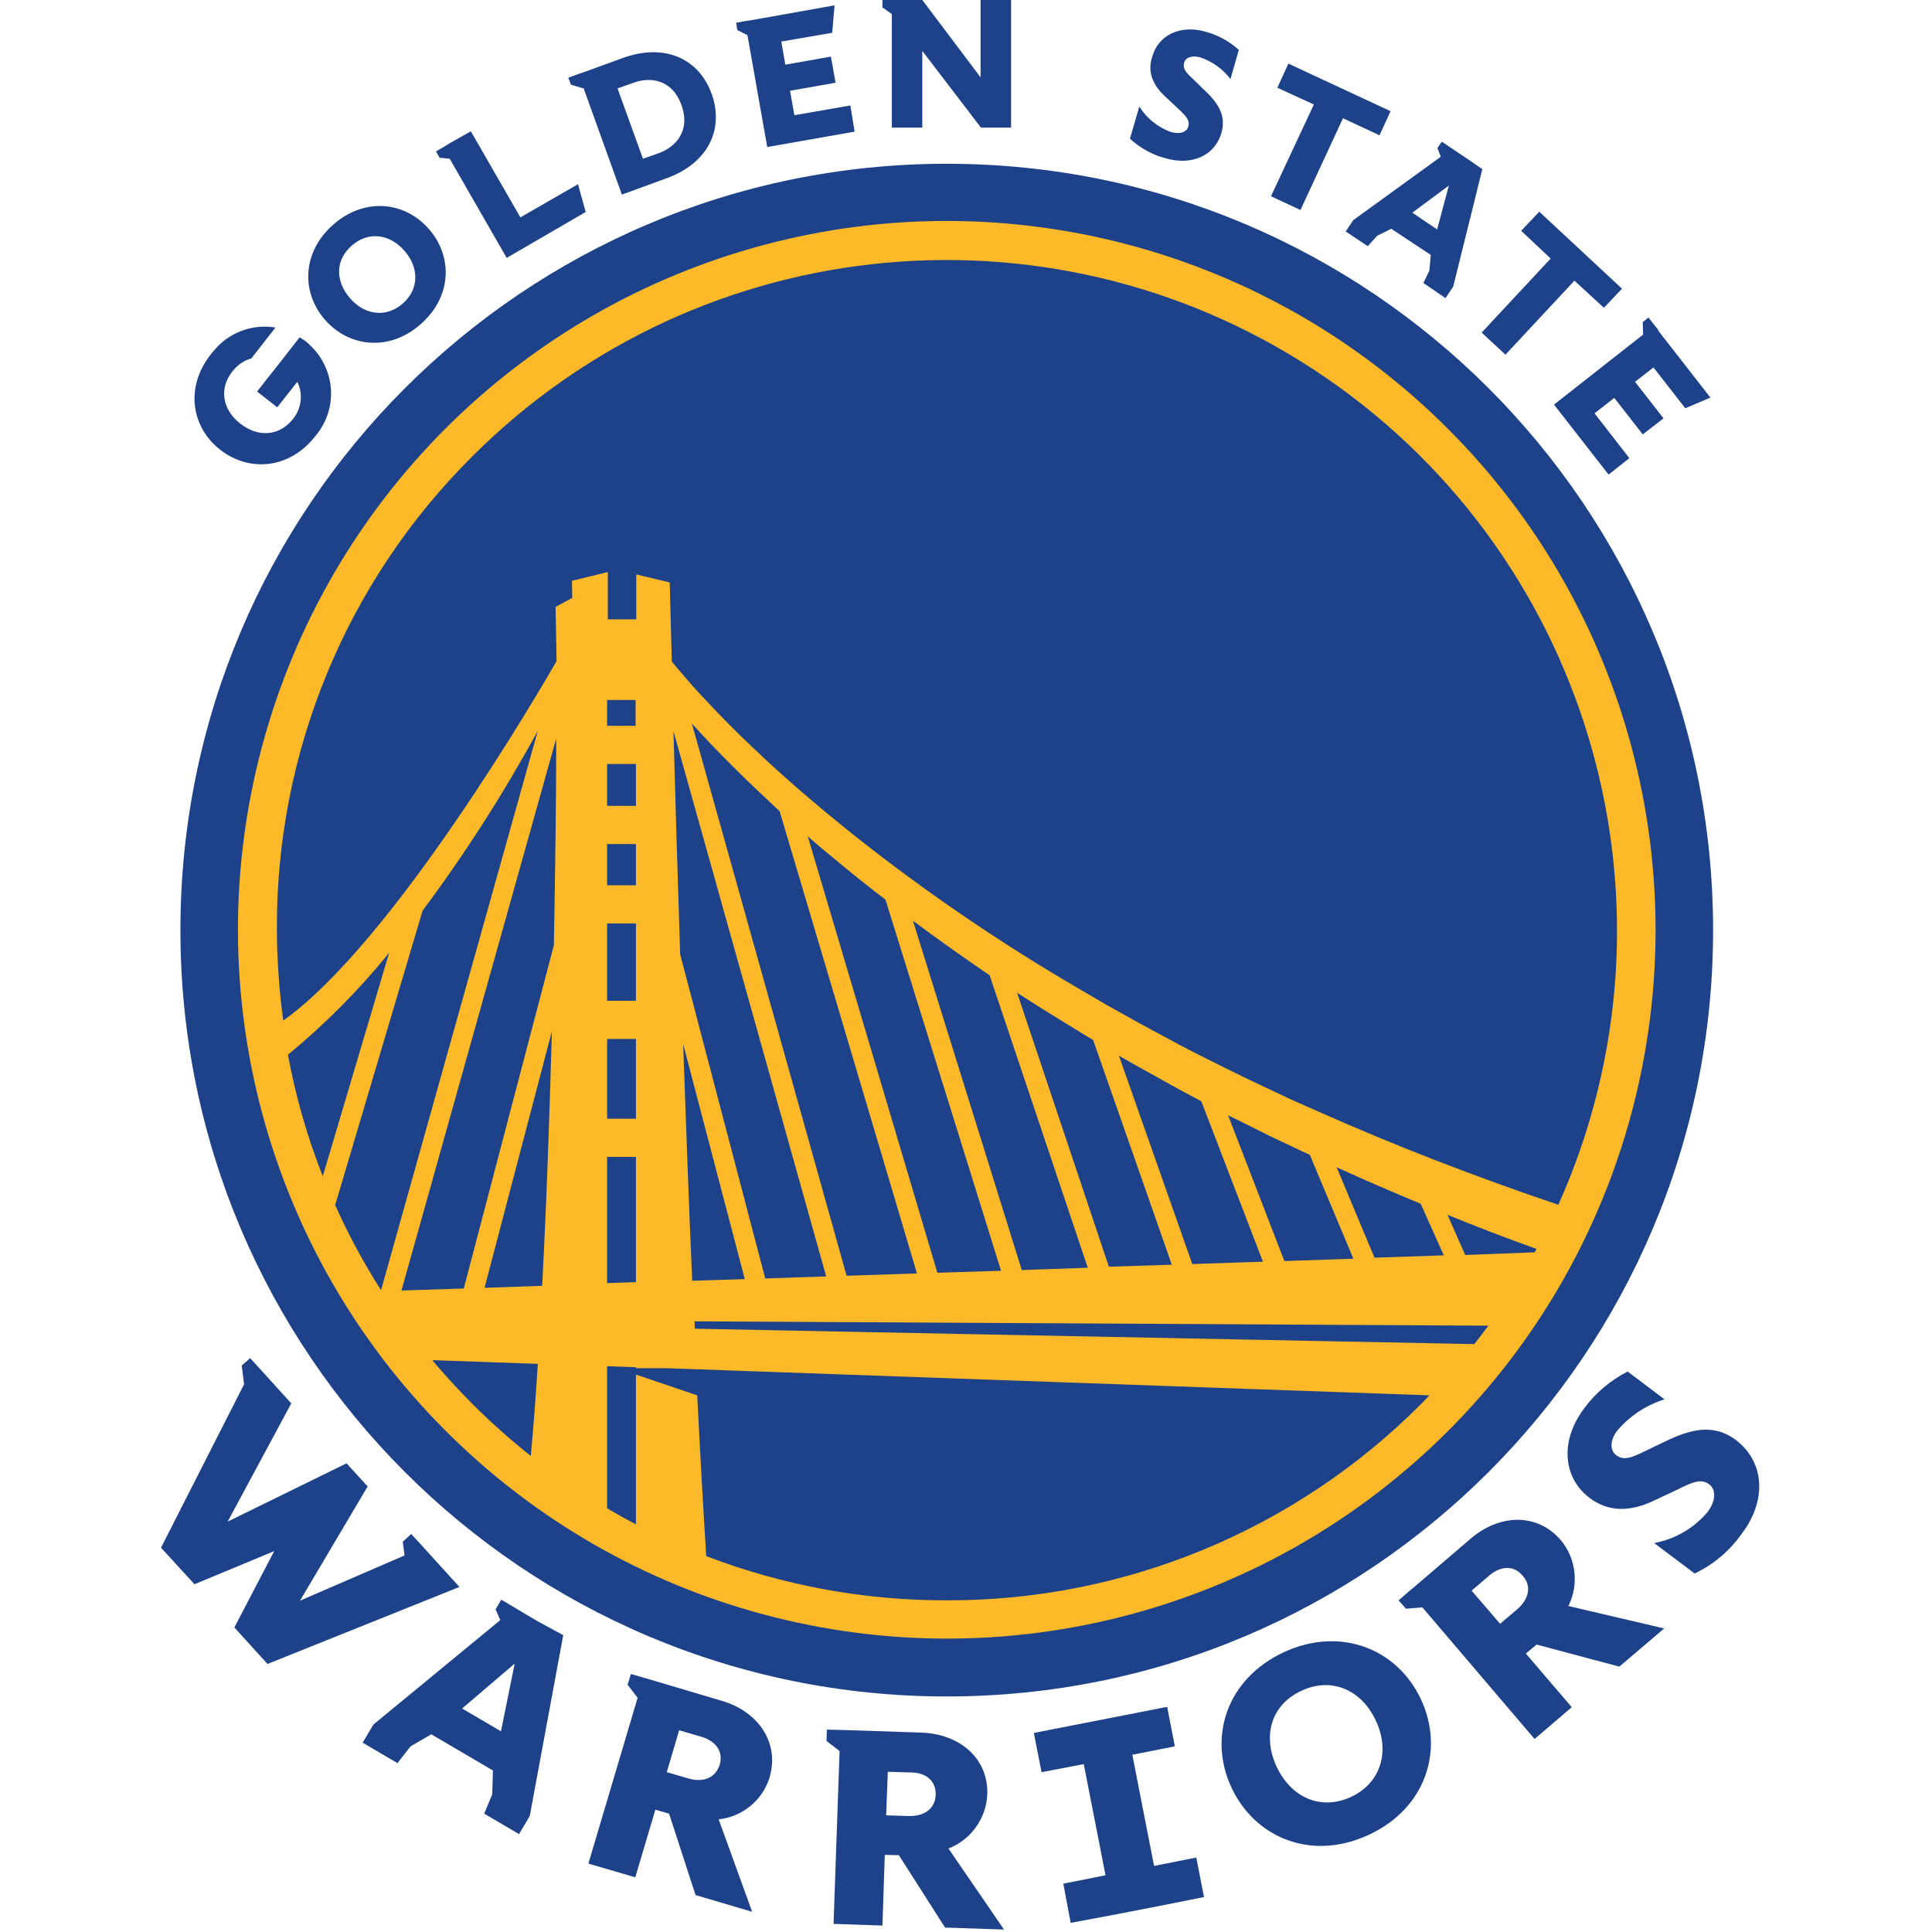
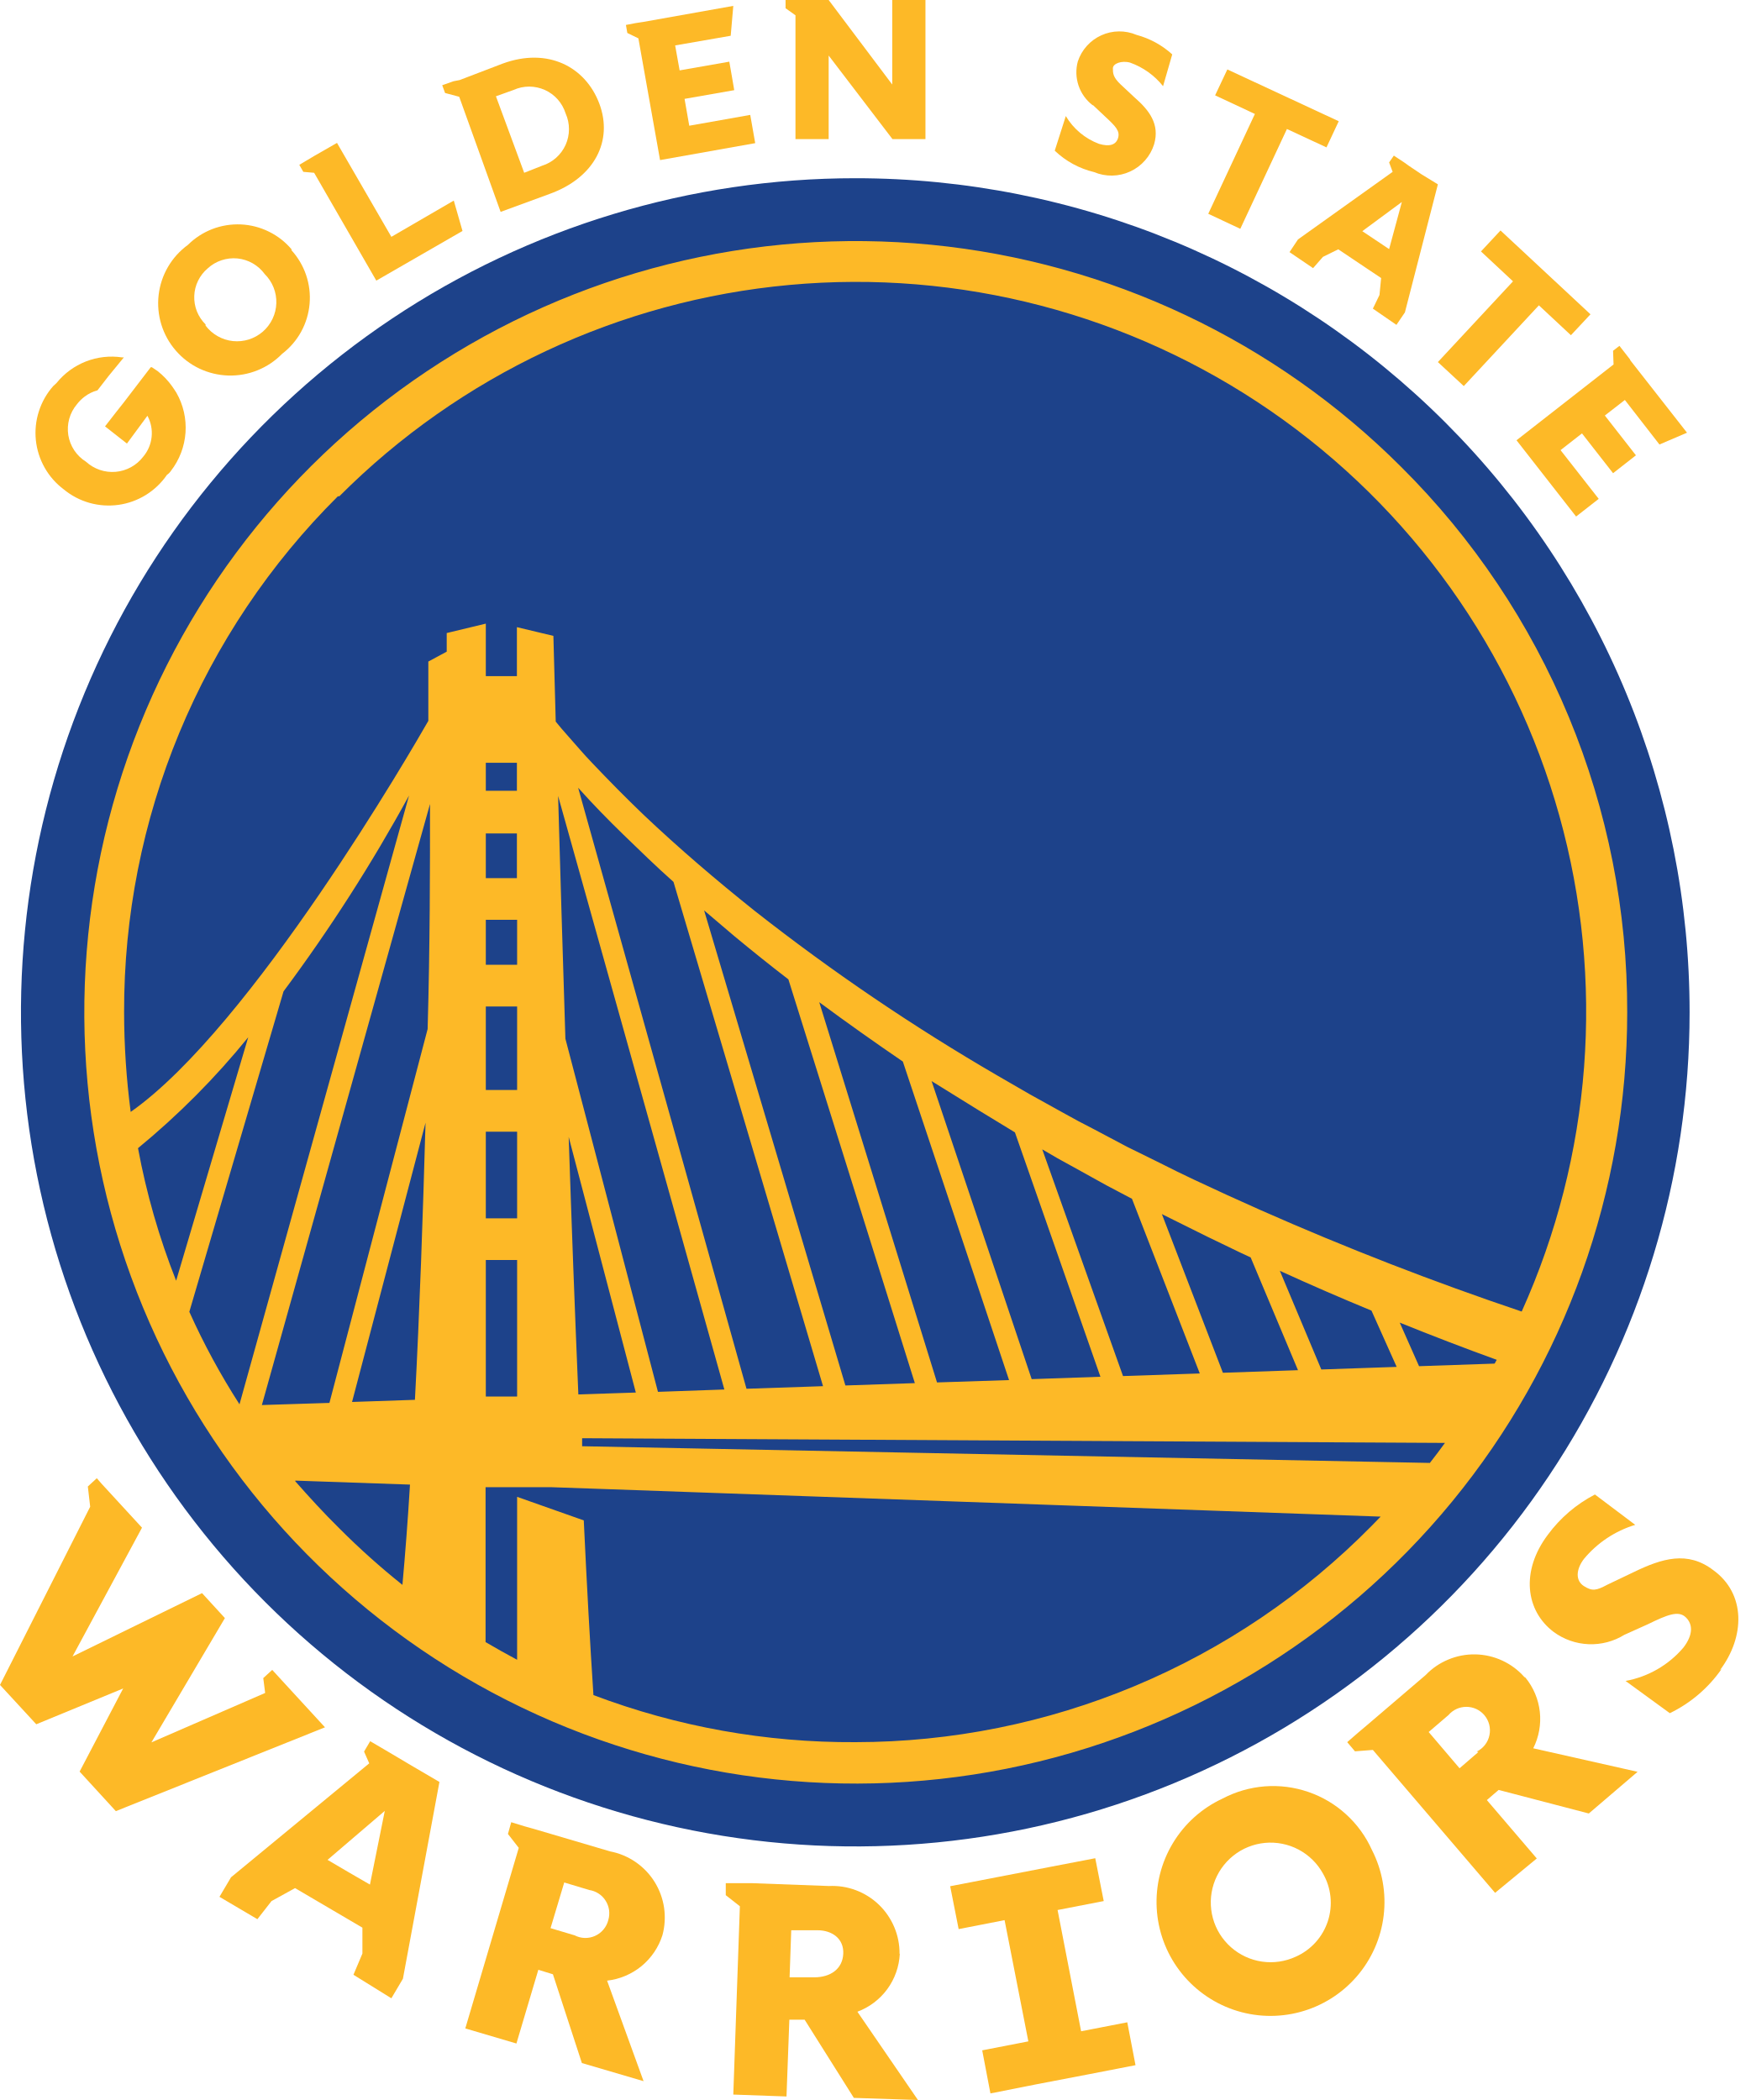
- <svg xmlns="http://www.w3.org/2000/svg" width="60px" height="60px" viewBox="0 0 60 60" version="1.1">
-   <g id="Page-1" stroke="none" stroke-width="1" fill="none" fill-rule="evenodd">
-     <g id="GSW" transform="translate(5, 0)" fill-rule="nonzero">
-       <polygon id="Shape" fill="#1D428A" points="25.453 2.403 23.643 0 22.915 0 22.697 0 22.405 0 22.405 0.229 22.697 0.437 22.697 3.963 23.643 3.963 23.643 1.581 25.464 3.963 26.4 3.963 26.4 0 25.453 0" />
-       <polygon id="Shape" fill="#1D428A" points="18.827 4.566 21.542 4.088 21.407 3.276 19.67 3.578 19.535 2.819 20.949 2.569 20.887 2.215 20.804 1.758 19.389 2.008 19.264 1.29 20.845 1.019 20.918 0.166 18.349 0.624 18.141 0.655 17.86 0.707 17.901 0.936 18.213 1.092" />
-       <path d="M14.313,6.043 L15.707,5.534 C16.996,5.066 17.496,4.005 17.1,2.912 C16.705,1.82 15.644,1.331 14.344,1.8 L13.117,2.247 L12.961,2.299 L12.649,2.413 L12.732,2.632 L13.127,2.746 L14.313,6.043 Z M14.178,2.746 L14.677,2.569 C15.187,2.382 15.873,2.455 16.164,3.266 C16.456,4.067 15.977,4.566 15.467,4.754 L14.968,4.93 L14.178,2.746 Z" id="Shape" fill="#1D428A" />
-       <polygon id="Shape" fill="#1D428A" points="10.735 8.009 13.189 6.584 12.95 5.721 11.161 6.751 9.622 4.077 8.977 4.442 8.758 4.577 8.54 4.702 8.654 4.899 8.966 4.93" />
-       <path d="M8.321,7.115 C7.583,6.262 6.335,6.116 5.357,6.969 C4.379,7.822 4.348,9.07 5.086,9.923 C5.825,10.776 7.073,10.932 8.051,10.079 C9.039,9.226 9.07,7.968 8.321,7.115 M5.867,9.258 C5.409,8.727 5.409,8.072 5.929,7.624 C6.439,7.177 7.104,7.26 7.562,7.791 C8.02,8.311 8.02,8.987 7.5,9.434 C6.98,9.882 6.314,9.778 5.867,9.258" id="Shape" fill="#1D428A" />
-       <path d="M4.306,10.475 L3.526,11.473 L3.318,11.733 L2.985,12.16 L3.609,12.649 L4.234,11.858 C4.418,12.236 4.365,12.687 4.098,13.013 L4.098,13.013 C3.672,13.553 3.006,13.585 2.465,13.158 C1.914,12.732 1.789,12.076 2.216,11.536 C2.28,11.455 2.354,11.382 2.434,11.317 C2.545,11.23 2.672,11.167 2.808,11.13 L3.131,10.714 L3.537,10.194 L3.557,10.173 C3.537,10.173 3.516,10.163 3.495,10.163 C2.788,10.067 2.082,10.347 1.633,10.901 C1.599,10.937 1.568,10.975 1.539,11.015 C0.739,12.035 0.947,13.273 1.841,13.97 C2.736,14.666 3.984,14.573 4.785,13.553 C4.816,13.522 4.837,13.481 4.868,13.449 C5.361,12.801 5.419,11.92 5.014,11.213 C4.979,11.148 4.941,11.086 4.899,11.026 C4.777,10.865 4.638,10.719 4.483,10.589 C4.41,10.547 4.358,10.506 4.306,10.475 L4.306,10.475" id="Shape" fill="#1D428A" />
-       <path d="M31.184,2.996 L31.528,3.318 C31.819,3.589 31.965,3.724 31.902,3.932 C31.861,4.098 31.653,4.181 31.361,4.098 C30.955,3.953 30.611,3.674 30.383,3.308 L30.092,4.306 C30.409,4.602 30.795,4.813 31.216,4.92 C31.975,5.138 32.713,4.868 32.932,4.129 C33.098,3.547 32.786,3.152 32.36,2.756 L31.965,2.372 C31.777,2.195 31.736,2.08 31.777,1.945 C31.819,1.779 32.017,1.716 32.266,1.779 C32.643,1.903 32.973,2.139 33.213,2.455 L33.473,1.55 C33.182,1.285 32.832,1.093 32.453,0.988 C31.632,0.749 30.966,1.113 30.789,1.747 C30.633,2.195 30.768,2.611 31.184,2.996" id="Shape" fill="#1D428A" />
-       <polygon id="Shape" fill="#1D428A" points="34.471 6.095 35.387 6.522 36.708 3.672 37.842 4.202 38.185 3.453 35.012 1.976 34.669 2.725 35.803 3.245" />
-       <path d="M37.03,6.834 L36.791,7.188 L37.477,7.645 L37.769,7.323 L38.206,7.104 L38.819,7.51 L39.433,7.916 L39.391,8.405 L39.204,8.789 L39.891,9.258 L40.13,8.904 L41.035,5.253 L40.567,4.93 L40.192,4.681 L40.088,4.608 L39.776,4.4 L39.641,4.598 L39.745,4.868 L37.03,6.834 Z M39.995,5.763 L39.631,7.125 L39.246,6.865 L38.861,6.605 L39.995,5.763 Z" id="Shape" fill="#1D428A" />
-       <polygon id="Shape" fill="#1D428A" points="42.242 7.167 43.157 8.03 41.014 10.329 41.753 11.015 43.895 8.717 44.811 9.559 45.373 8.966 42.803 6.574" />
-       <polygon id="Shape" fill="#1D428A" points="45.133 12.357 46.017 13.491 46.662 12.992 45.778 11.858 46.35 11.411 47.338 12.68 48.118 12.347 46.496 10.266 46.506 10.256 46.194 9.861 46.017 10.006 46.028 10.391 43.261 12.565 44.956 14.739 45.601 14.229 44.52 12.836" />
-       <path d="M48.202,28.886 C48.202,42.03 37.546,52.685 24.402,52.685 C11.259,52.685 0.603,42.03 0.603,28.886 C0.603,15.742 11.259,5.086 24.402,5.086 C37.546,5.087 48.201,15.742 48.202,28.886" id="Shape" fill="#1D428A" />
-       <path d="M39.964,13.314 C34.405,7.751 26.3,5.577 18.704,7.612 C11.107,9.646 5.174,15.58 3.139,23.176 C1.105,30.773 3.279,38.878 8.841,44.436 C14.4,49.999 22.505,52.173 30.101,50.139 C37.698,48.104 43.631,42.171 45.666,34.574 C47.7,26.978 45.526,18.873 39.964,13.314 L39.964,13.314 Z M9.684,14.157 C16.794,7.065 27.952,6.056 36.217,11.759 C44.483,17.462 47.502,28.251 43.396,37.415 C40.868,36.562 38.382,35.605 35.948,34.523 C35.626,34.378 35.304,34.243 34.991,34.097 L34.045,33.65 L33.566,33.421 L33.098,33.192 L32.162,32.724 C31.85,32.568 31.538,32.401 31.236,32.235 L30.768,31.985 C30.612,31.902 30.467,31.819 30.311,31.736 L29.395,31.226 L28.49,30.696 C26.068,29.284 23.75,27.703 21.552,25.963 C20.46,25.089 19.389,24.184 18.38,23.217 C17.87,22.738 17.381,22.239 16.903,21.729 C16.788,21.604 16.664,21.48 16.549,21.344 C16.435,21.22 16.32,21.084 16.206,20.949 C16.091,20.814 15.977,20.689 15.873,20.554 C15.873,20.543 15.863,20.543 15.863,20.533 C15.821,19.004 15.8,18.089 15.8,18.089 L14.76,17.839 L14.76,19.233 L13.876,19.233 L13.876,17.766 L12.763,18.037 L12.773,18.567 L12.253,18.848 C12.264,19.285 12.274,19.857 12.284,20.533 C11.858,21.272 7.25,29.239 3.797,31.694 C3.668,30.753 3.602,29.804 3.599,28.854 C3.575,23.338 5.767,18.042 9.684,14.157 L9.684,14.157 Z M37.03,39.09 L34.887,39.163 L33.14,34.638 L33.483,34.804 L34.44,35.283 C34.763,35.439 35.085,35.584 35.408,35.74 C35.501,35.782 35.595,35.824 35.678,35.865 L37.03,39.09 Z M36.51,36.25 C37.373,36.645 38.247,37.02 39.121,37.384 L39.839,38.986 L37.686,39.059 L36.51,36.25 Z M34.222,39.183 L32.027,39.256 L29.749,32.786 C29.895,32.87 30.04,32.953 30.186,33.036 L30.654,33.296 C30.966,33.473 31.278,33.639 31.59,33.816 L32.308,34.201 L34.222,39.183 Z M31.392,39.277 L29.437,39.339 L26.587,30.831 C27.024,31.112 27.461,31.392 27.908,31.663 L28.823,32.225 L28.948,32.297 L31.392,39.277 Z M28.782,39.371 L26.732,39.443 L23.352,28.594 C24.132,29.177 24.933,29.739 25.734,30.29 L28.782,39.371 Z M26.088,39.464 L24.111,39.527 L20.086,25.973 C20.367,26.223 20.658,26.462 20.949,26.701 C21.459,27.128 21.968,27.533 22.499,27.939 L26.088,39.464 Z M23.477,39.547 L21.292,39.62 L16.487,22.468 C16.903,22.936 17.34,23.383 17.787,23.83 C18.255,24.298 18.734,24.746 19.212,25.193 L23.477,39.547 Z M20.658,39.641 L18.765,39.703 L16.123,29.635 C16.039,27.034 15.967,24.642 15.915,22.707 L20.658,39.641 Z M18.13,39.724 L16.497,39.776 C16.393,37.384 16.3,34.867 16.216,32.422 L18.13,39.724 Z M41.222,41.17 C41.076,41.357 40.941,41.555 40.785,41.742 L16.58,41.264 L16.57,41.035 L41.222,41.17 Z M40.504,38.975 L39.953,37.727 C40.868,38.102 41.794,38.455 42.72,38.788 C42.699,38.819 42.678,38.861 42.658,38.892 L40.504,38.975 Z M14.75,23.747 L14.75,25.027 L13.782,25.027 L13.782,26.212 L14.75,26.212 L14.75,27.492 L13.782,27.492 L13.782,28.678 L14.75,28.678 L14.75,31.08 L13.782,31.08 L13.782,32.266 L14.75,32.266 L14.75,34.742 L13.782,34.742 L13.782,35.928 L14.75,35.928 L14.75,39.818 L13.855,39.849 L13.855,21.74 L14.739,21.74 L14.739,22.541 L13.772,22.541 L13.772,23.726 L14.75,23.726 L14.75,23.747 Z M5.409,37.425 L8.124,28.282 C9.446,26.507 10.642,24.64 11.702,22.697 L6.834,40.068 C6.294,39.223 5.818,38.34 5.409,37.425 L5.409,37.425 Z M5.024,36.531 C4.543,35.31 4.18,34.046 3.942,32.755 C5.093,31.809 6.145,30.75 7.084,29.593 L5.024,36.531 Z M12.274,22.936 C12.274,24.777 12.243,26.993 12.201,29.354 L9.403,40.016 L7.468,40.078 L12.274,22.936 Z M12.139,32.027 C12.066,34.669 11.972,37.394 11.837,39.932 L10.048,39.995 L12.139,32.027 Z M8.425,42.241 L11.702,42.356 C11.64,43.365 11.567,44.322 11.484,45.216 C10.851,44.713 10.247,44.175 9.674,43.604 C9.237,43.167 8.821,42.71 8.425,42.241 L8.425,42.241 Z M24.402,49.7 C21.85,49.706 19.318,49.24 16.934,48.327 C16.84,46.901 16.747,45.196 16.653,43.334 L14.75,42.689 L14.75,47.338 C14.448,47.182 14.146,47.016 13.855,46.839 L13.855,42.429 L14.75,42.46 L14.75,42.491 L15.717,42.491 L17.475,42.554 L39.391,43.334 C39.308,43.427 39.215,43.511 39.131,43.604 C35.232,47.52 29.929,49.714 24.402,49.7 L24.402,49.7 Z" id="Shape" fill="#FDB927" />
-       <polygon id="Shape" fill="#1D428A" points="31.486 54.235 31.247 53.007 29.926 53.267 28.428 53.559 27.107 53.819 27.346 55.036 28.657 54.786 29.333 58.239 28.022 58.499 28.251 59.716 29.583 59.467 31.08 59.176 32.391 58.915 32.152 57.688 30.841 57.948 30.165 54.495" />
-       <path d="M39.131,52.778 C39.859,54.339 39.287,56.159 37.509,56.981 C35.73,57.813 33.972,57.074 33.244,55.514 C32.516,53.954 33.088,52.144 34.867,51.312 C36.645,50.49 38.403,51.218 39.131,52.778 M37.727,53.434 C37.28,52.477 36.354,52.071 35.418,52.508 C34.471,52.945 34.201,53.912 34.648,54.869 C35.095,55.816 36.011,56.242 36.957,55.805 C37.894,55.368 38.174,54.38 37.727,53.434" id="Shape" fill="#1D428A" />
-       <path d="M43.479,47.838 C42.73,46.964 41.555,47.026 40.671,47.786 L39.007,49.211 L38.747,49.429 L38.434,49.7 L38.663,49.96 L39.173,49.918 L42.658,54.006 L43.812,53.018 L42.387,51.353 L42.72,51.073 L45.289,51.759 L46.683,50.573 L43.708,49.876 C44.039,49.211 43.95,48.413 43.479,47.838 M42.127,49.97 L41.586,50.428 L40.702,49.398 L41.264,48.919 C41.586,48.649 41.992,48.587 42.283,48.93 C42.585,49.263 42.47,49.668 42.127,49.97" id="Shape" fill="#1D428A" />
-       <path d="M49.107,47.609 C48.733,48.15 48.223,48.584 47.63,48.867 L46.371,47.921 C47.016,47.802 47.6,47.464 48.025,46.964 C48.306,46.589 48.285,46.257 48.087,46.101 C47.827,45.903 47.557,46.028 47.016,46.298 L46.371,46.6 C45.591,46.974 44.925,46.943 44.363,46.517 C43.563,45.913 43.417,44.78 44.197,43.739 C44.552,43.257 45.015,42.865 45.549,42.595 L46.693,43.458 C46.124,43.637 45.615,43.972 45.227,44.426 C44.998,44.728 44.988,45.04 45.196,45.196 C45.362,45.32 45.549,45.32 45.903,45.154 L46.662,44.79 C47.453,44.405 48.191,44.176 48.919,44.728 C49.856,45.456 49.824,46.662 49.107,47.609" id="Shape" fill="#1D428A" />
-       <path d="M25.661,55.743 C25.703,54.588 24.787,53.85 23.622,53.808 L21.428,53.735 L21.095,53.725 L20.679,53.715 L20.668,54.068 L21.074,54.38 L20.887,59.748 L22.405,59.8 L22.478,57.605 L22.915,57.615 L24.35,59.862 L26.181,59.924 L24.455,57.407 C25.148,57.137 25.62,56.486 25.661,55.743 M23.227,56.398 L22.52,56.377 L22.572,55.025 L23.31,55.046 C23.737,55.056 24.07,55.285 24.059,55.743 C24.038,56.19 23.685,56.409 23.227,56.398" id="Shape" fill="#1D428A" />
-       <path d="M18.9,55.202 C19.222,54.099 18.526,53.143 17.413,52.82 L15.311,52.196 L14.989,52.102 L14.594,51.988 L14.49,52.321 L14.802,52.726 L13.273,57.875 L14.729,58.302 L15.353,56.201 L15.779,56.325 L16.601,58.853 L18.359,59.373 L17.319,56.502 C18.058,56.422 18.678,55.911 18.9,55.202 M16.383,55.233 L15.707,55.036 L16.092,53.735 L16.799,53.943 C17.204,54.068 17.475,54.37 17.35,54.807 C17.215,55.233 16.82,55.358 16.383,55.233" id="Shape" fill="#1D428A" />
-       <path d="M11.744,50.376 L11.213,50.064 L11.005,49.939 L10.568,49.679 L10.391,49.98 L10.537,50.313 L6.595,53.559 L6.262,54.12 L7.344,54.755 L7.749,54.235 L8.394,53.86 L9.351,54.422 L10.308,54.984 L10.287,55.722 L10.038,56.325 L11.119,56.96 L11.452,56.398 L12.492,50.781 L11.744,50.376 Z M9.954,53.413 L9.351,53.059 L10.984,51.665 L10.558,53.767 L9.954,53.413 Z" id="Shape" fill="#1D428A" />
-       <polygon id="Shape" fill="#1D428A" points="8.144 48.046 8.144 48.046 7.77 47.64 7.51 47.879 7.562 48.306 4.317 49.71 6.418 46.163 5.763 45.445 2.07 47.255 4.046 43.583 2.913 42.335 2.913 42.335 2.767 42.179 2.507 42.408 2.58 42.99 0 48.066 1.04 49.2 3.516 48.171 2.278 50.542 3.308 51.676 9.268 49.284" />
-     </g>
-   </g>
+ <svg xmlns="http://www.w3.org/2000/svg" width="50" height="60" viewBox="0 0 50 60" fill="none">
+   <path d="M25.486 2.415L23.67 0H22.937H22.722H22.439V0.235L22.722 0.437V3.975H23.67V1.587L25.493 3.975H26.435V0H25.486V2.415Z" fill="#FDB927" />
+   <path d="M18.854 4.574L21.572 4.09L21.43 3.283L19.688 3.592L19.554 2.825L20.973 2.576L20.913 2.226L20.832 1.762L19.413 2.011L19.285 1.298L20.872 1.022L20.946 0.168L18.377 0.626L18.161 0.659L17.879 0.713L17.919 0.942L18.235 1.096L18.854 4.574Z" fill="#FDB927" />
+   <path d="M14.3 6.054L15.693 5.543C16.991 5.078 17.516 4.016 17.119 2.96C16.722 1.904 15.646 1.345 14.361 1.816L13.13 2.287L12.955 2.321L12.632 2.435L12.713 2.657L13.117 2.765L14.3 6.054ZM14.166 2.751L14.67 2.57C14.811 2.506 14.964 2.474 15.118 2.474C15.272 2.475 15.425 2.508 15.565 2.571C15.706 2.635 15.831 2.727 15.933 2.843C16.035 2.959 16.111 3.095 16.157 3.242C16.22 3.383 16.253 3.536 16.252 3.691C16.252 3.846 16.219 3.999 16.156 4.14C16.092 4.281 15.999 4.407 15.884 4.509C15.768 4.612 15.632 4.689 15.484 4.735L14.973 4.937L14.166 2.751Z" fill="#FDB927" />
+   <path d="M10.749 8.018L13.211 6.599L12.962 5.731L11.179 6.767L9.626 4.083L8.98 4.453L8.765 4.581L8.549 4.709L8.664 4.91L8.973 4.937L10.749 8.018Z" fill="#FDB927" />
+   <path d="M8.334 7.13C8.155 6.916 7.933 6.742 7.682 6.619C7.432 6.495 7.159 6.425 6.88 6.412C6.602 6.4 6.323 6.445 6.063 6.545C5.803 6.646 5.566 6.799 5.368 6.996C5.137 7.164 4.943 7.378 4.799 7.625C4.655 7.871 4.564 8.145 4.531 8.429C4.498 8.713 4.525 9.001 4.609 9.274C4.693 9.547 4.833 9.799 5.02 10.015C5.207 10.232 5.436 10.407 5.694 10.53C5.952 10.652 6.233 10.72 6.518 10.729C6.804 10.738 7.088 10.688 7.353 10.581C7.618 10.475 7.858 10.314 8.058 10.11C8.281 9.94 8.466 9.725 8.601 9.48C8.736 9.234 8.818 8.964 8.843 8.684C8.868 8.405 8.834 8.124 8.744 7.859C8.654 7.594 8.51 7.35 8.321 7.144M5.872 9.269C5.765 9.163 5.68 9.036 5.624 8.896C5.569 8.756 5.543 8.606 5.549 8.455C5.554 8.305 5.591 8.157 5.658 8.021C5.724 7.886 5.817 7.765 5.933 7.668C6.046 7.564 6.181 7.484 6.327 7.436C6.474 7.387 6.629 7.369 6.783 7.384C6.936 7.4 7.085 7.447 7.219 7.524C7.353 7.601 7.47 7.705 7.561 7.83C7.67 7.938 7.756 8.068 7.814 8.212C7.871 8.355 7.898 8.509 7.893 8.663C7.888 8.818 7.852 8.969 7.785 9.109C7.719 9.248 7.625 9.373 7.509 9.474C7.392 9.576 7.256 9.652 7.109 9.699C6.962 9.745 6.807 9.761 6.653 9.745C6.499 9.729 6.351 9.681 6.217 9.605C6.082 9.529 5.965 9.426 5.872 9.303" fill="#FDB927" />
+   <path d="M4.305 10.493L3.538 11.495L3.33 11.758L3 12.182L3.626 12.673L4.211 11.879C4.311 12.063 4.353 12.274 4.331 12.483C4.31 12.692 4.225 12.889 4.09 13.049C3.996 13.172 3.878 13.274 3.742 13.348C3.607 13.422 3.457 13.468 3.304 13.481C3.15 13.494 2.995 13.475 2.849 13.425C2.703 13.375 2.569 13.295 2.455 13.191C2.322 13.108 2.208 12.997 2.121 12.867C2.034 12.736 1.976 12.588 1.951 12.433C1.927 12.278 1.935 12.12 1.977 11.968C2.019 11.817 2.092 11.676 2.193 11.556C2.256 11.472 2.331 11.398 2.415 11.334C2.525 11.25 2.651 11.188 2.785 11.152L3.108 10.735L3.538 10.211H3.484C3.136 10.159 2.78 10.2 2.452 10.328C2.124 10.457 1.835 10.669 1.614 10.944L1.52 11.031C1.335 11.24 1.196 11.485 1.111 11.751C1.025 12.016 0.996 12.297 1.024 12.574C1.053 12.852 1.138 13.12 1.276 13.363C1.413 13.606 1.6 13.817 1.823 13.984C2.039 14.162 2.29 14.293 2.559 14.369C2.828 14.444 3.111 14.463 3.388 14.424C3.665 14.385 3.931 14.288 4.168 14.141C4.406 13.993 4.611 13.798 4.769 13.567C4.814 13.537 4.853 13.498 4.883 13.453C5.127 13.137 5.271 12.757 5.299 12.36C5.326 11.962 5.236 11.566 5.038 11.22C4.998 11.159 4.957 11.092 4.917 11.038C4.8 10.873 4.659 10.726 4.5 10.601L4.339 10.493" fill="#FDB927" />
+   <path d="M31.224 3.007L31.567 3.33C31.863 3.605 31.998 3.74 31.937 3.942C31.877 4.143 31.688 4.197 31.392 4.11C30.995 3.961 30.66 3.681 30.444 3.316L30.128 4.305C30.441 4.605 30.829 4.816 31.251 4.917C31.415 4.986 31.592 5.02 31.77 5.017C31.947 5.014 32.123 4.974 32.284 4.899C32.446 4.824 32.59 4.717 32.707 4.583C32.825 4.45 32.913 4.293 32.966 4.123C33.135 3.545 32.825 3.148 32.401 2.778L31.998 2.401C31.789 2.2 31.789 2.085 31.789 1.951C31.789 1.816 32.038 1.722 32.28 1.789C32.651 1.921 32.977 2.154 33.222 2.462L33.484 1.554C33.193 1.289 32.842 1.098 32.462 0.996C32.303 0.928 32.131 0.895 31.959 0.897C31.786 0.899 31.615 0.937 31.458 1.009C31.301 1.08 31.16 1.183 31.044 1.312C30.929 1.44 30.841 1.592 30.787 1.756C30.725 1.983 30.733 2.223 30.808 2.446C30.884 2.669 31.024 2.864 31.211 3.007" fill="#FDB927" />
+   <path d="M34.513 6.108L35.428 6.538L36.76 3.686L37.89 4.211L38.24 3.464L35.058 1.984L34.709 2.724L35.845 3.256L34.513 6.108Z" fill="#FDB927" />
+   <path d="M37.076 6.841L36.834 7.204L37.507 7.661L37.789 7.339L38.227 7.123L38.839 7.534L39.451 7.944L39.404 8.428L39.215 8.818L39.888 9.282L40.13 8.926L41.072 5.267L40.601 4.978L40.231 4.729L40.13 4.655L39.814 4.446L39.679 4.641L39.78 4.91L37.076 6.841ZM40.043 5.771L39.679 7.117L39.296 6.861L38.913 6.605L40.043 5.771Z" fill="#FDB927" />
+   <path d="M42.303 7.184L43.218 8.038L41.072 10.345L41.812 11.031L43.957 8.724L44.872 9.578L45.431 8.98L42.861 6.585L42.303 7.184Z" fill="#FDB927" />
+   <path d="M45.188 12.383L46.076 13.52L46.729 13.009L45.841 11.872L46.413 11.428L47.401 12.7L48.188 12.363L46.561 10.285L46.567 10.278L46.258 9.881L46.076 10.022L46.09 10.413L43.318 12.579L45.02 14.758L45.666 14.253L44.576 12.861L45.188 12.383Z" fill="#FDB927" />
+   <path d="M48.262 28.924C48.262 33.638 46.864 38.245 44.245 42.165C41.627 46.084 37.904 49.139 33.549 50.942C29.194 52.746 24.402 53.217 19.779 52.297C15.155 51.377 10.909 49.107 7.576 45.773C4.244 42.439 1.975 38.192 1.056 33.569C0.137 28.946 0.61 24.154 2.415 19.799C4.219 15.444 7.275 11.723 11.195 9.105C15.115 6.487 19.723 5.091 24.437 5.092C27.567 5.092 30.665 5.708 33.556 6.906C36.447 8.104 39.074 9.859 41.286 12.072C43.499 14.286 45.254 16.913 46.451 19.804C47.648 22.696 48.263 25.794 48.262 28.924Z" fill="#1D428A" />
+   <path d="M40.022 13.339C36.417 9.735 31.673 7.492 26.6 6.993C21.526 6.495 16.437 7.77 12.199 10.603C7.96 13.436 4.835 17.651 3.356 22.529C1.877 27.408 2.135 32.649 4.086 37.358C6.038 42.068 9.562 45.955 14.058 48.358C18.554 50.761 23.744 51.531 28.744 50.536C33.744 49.541 38.244 46.843 41.478 42.903C44.712 38.962 46.48 34.022 46.48 28.924C46.487 26.028 45.92 23.16 44.812 20.485C43.703 17.809 42.076 15.38 40.022 13.339ZM9.693 14.179C13.14 10.723 17.691 8.586 22.552 8.141C27.413 7.695 32.276 8.969 36.295 11.74C40.313 14.512 43.232 18.605 44.542 23.308C45.853 28.01 45.472 33.023 43.466 37.473C40.937 36.621 38.451 35.655 36.007 34.574L35.052 34.144L34.096 33.7L33.619 33.471L33.135 33.229L32.193 32.765L31.265 32.273L30.8 32.031L30.336 31.776L29.415 31.265L28.507 30.74C26.086 29.334 23.767 27.761 21.565 26.031C20.469 25.157 19.399 24.242 18.383 23.28C17.879 22.796 17.388 22.298 16.91 21.794C16.789 21.666 16.668 21.538 16.554 21.404L16.211 21.013C16.096 20.886 15.982 20.751 15.874 20.617C15.834 19.083 15.807 18.168 15.807 18.168L14.765 17.919V19.318H13.877V17.818L12.76 18.087V18.619L12.235 18.901C12.235 19.339 12.235 19.91 12.235 20.596C11.812 21.336 7.191 29.341 3.733 31.769C3.609 30.826 3.546 29.875 3.545 28.924C3.537 26.184 4.073 23.471 5.121 20.94C6.17 18.409 7.71 16.111 9.652 14.179M37.076 39.148L34.931 39.222L33.188 34.688L33.525 34.856L34.487 35.334L35.448 35.798L35.724 35.926L37.076 39.148ZM36.558 36.309C37.426 36.706 38.294 37.083 39.175 37.446L39.895 39.054L37.742 39.128L36.558 36.309ZM34.271 39.242L32.078 39.316L29.771 32.839L30.209 33.094L30.673 33.35L31.608 33.868L32.334 34.251L34.271 39.242ZM31.433 39.336L29.469 39.404L26.61 30.888L27.955 31.722L28.87 32.28L28.991 32.354L31.433 39.336ZM28.823 39.431L26.765 39.498L23.401 28.634C24.182 29.213 24.982 29.778 25.789 30.33L28.823 39.431ZM26.132 39.518L24.148 39.585L20.112 26.011L20.973 26.744C21.484 27.168 21.995 27.578 22.52 27.982L26.132 39.518ZM23.509 39.605L21.323 39.679L16.514 22.507C16.93 22.971 17.368 23.422 17.812 23.852C18.256 24.282 18.753 24.767 19.238 25.197L23.509 39.605ZM20.691 39.7L18.794 39.767L16.15 29.677C16.07 27.081 15.995 24.673 15.942 22.742L20.691 39.7ZM18.162 39.787L16.52 39.841C16.419 37.44 16.325 34.924 16.244 32.482L18.162 39.787ZM41.274 41.226C41.132 41.422 40.991 41.61 40.843 41.798L16.628 41.321V41.092L41.274 41.226ZM40.534 39.034L39.982 37.789C40.897 38.159 41.825 38.516 42.753 38.852L42.693 38.96L40.534 39.034ZM14.765 23.812V25.09H13.796V26.28H14.771V27.565H13.796V28.756H14.771V31.143H13.796V32.334H14.771V34.809H13.796V36H14.771V39.901H13.877V21.794H14.765V22.594H13.796V23.812H14.765ZM5.408 37.48L8.099 28.325C9.423 26.546 10.621 24.676 11.684 22.729L6.841 40.123C6.298 39.279 5.819 38.395 5.408 37.48ZM5.031 36.592C4.547 35.368 4.182 34.099 3.942 32.805C5.095 31.857 6.15 30.796 7.09 29.637L5.031 36.592ZM12.283 22.971C12.283 24.807 12.283 27.007 12.215 29.401L9.41 40.083L7.48 40.144L12.283 22.971ZM12.155 32.078C12.081 34.722 11.987 37.46 11.852 39.995L10.056 40.056L12.155 32.078ZM8.435 42.303L11.711 42.417C11.65 43.426 11.576 44.388 11.495 45.282C10.865 44.779 10.263 44.24 9.693 43.668C9.249 43.231 8.832 42.773 8.435 42.323M24.437 49.776C21.88 49.791 19.342 49.336 16.951 48.431C16.857 47.005 16.762 45.303 16.675 43.44L14.771 42.767V47.422C14.469 47.26 14.166 47.092 13.87 46.917V42.491H14.765H15.74L17.495 42.552L39.437 43.332L39.175 43.601C37.25 45.555 34.956 47.107 32.426 48.167C29.896 49.227 27.18 49.774 24.437 49.776Z" fill="#FDB927" />
+   <path d="M31.527 54.316L31.285 53.092L29.96 53.347L28.46 53.637L27.141 53.892L27.383 55.117L28.695 54.861L29.374 58.325L28.056 58.581L28.291 59.812L29.617 59.549L31.123 59.26L32.435 59.005L32.2 57.78L30.881 58.036L30.209 54.572L31.527 54.316Z" fill="#FDB927" />
+   <path d="M39.188 52.856C39.484 53.434 39.601 54.087 39.523 54.732C39.446 55.376 39.177 55.983 38.752 56.473C38.327 56.964 37.765 57.316 37.138 57.485C36.511 57.654 35.848 57.632 35.234 57.421C34.62 57.21 34.083 56.82 33.692 56.302C33.301 55.784 33.074 55.161 33.04 54.512C33.006 53.864 33.166 53.221 33.501 52.664C33.835 52.108 34.328 51.664 34.917 51.39C35.291 51.192 35.702 51.073 36.124 51.039C36.546 51.006 36.97 51.06 37.37 51.198C37.771 51.335 38.139 51.553 38.451 51.839C38.764 52.124 39.015 52.47 39.188 52.856ZM37.789 53.529C37.628 53.238 37.386 53 37.091 52.844C36.797 52.689 36.463 52.623 36.132 52.654C35.8 52.686 35.485 52.813 35.225 53.022C34.966 53.23 34.772 53.509 34.669 53.826C34.566 54.142 34.558 54.482 34.645 54.804C34.732 55.125 34.912 55.414 35.161 55.634C35.41 55.855 35.719 55.998 36.048 56.046C36.378 56.094 36.714 56.044 37.016 55.904C37.231 55.808 37.423 55.668 37.581 55.493C37.738 55.318 37.857 55.112 37.93 54.888C38.003 54.664 38.028 54.428 38.004 54.194C37.98 53.96 37.907 53.733 37.789 53.529Z" fill="#FDB927" />
+   <path d="M43.54 47.913C43.365 47.714 43.15 47.555 42.909 47.444C42.669 47.333 42.408 47.273 42.143 47.268C41.878 47.263 41.615 47.313 41.371 47.415C41.126 47.516 40.905 47.667 40.722 47.859L39.054 49.285L38.791 49.507L38.482 49.776L38.704 50.038L39.215 49.998L42.706 54.081L43.897 53.099L42.471 51.431L42.807 51.141L45.383 51.814L46.776 50.623L43.796 49.951C43.958 49.629 44.023 49.267 43.984 48.909C43.944 48.551 43.802 48.212 43.574 47.933M42.229 50.058L41.691 50.522L40.809 49.486L41.374 49.002C41.438 48.928 41.516 48.869 41.604 48.828C41.693 48.788 41.788 48.767 41.886 48.767C41.983 48.767 42.079 48.788 42.167 48.828C42.255 48.869 42.334 48.928 42.397 49.002C42.464 49.08 42.512 49.173 42.538 49.272C42.563 49.372 42.566 49.476 42.545 49.576C42.525 49.677 42.481 49.772 42.418 49.853C42.355 49.934 42.274 50 42.182 50.045" fill="#FDB927" />
+   <path d="M49.177 47.684C48.8 48.225 48.291 48.661 47.697 48.948L46.433 48.027C47.078 47.909 47.663 47.572 48.087 47.072C48.37 46.702 48.356 46.399 48.148 46.204C47.94 46.009 47.623 46.137 47.072 46.406L46.399 46.709C46.093 46.898 45.737 46.992 45.378 46.977C45.018 46.963 44.671 46.841 44.381 46.628C43.574 46.022 43.433 44.886 44.213 43.85C44.568 43.368 45.028 42.975 45.558 42.7L46.709 43.567C46.135 43.741 45.625 44.081 45.242 44.543C45.014 44.845 45 45.161 45.242 45.316C45.484 45.471 45.599 45.444 45.915 45.276L46.675 44.913C47.469 44.529 48.202 44.3 48.935 44.859C49.87 45.531 49.85 46.762 49.13 47.718" fill="#FDB927" />
+   <path d="M25.695 55.823C25.697 55.561 25.646 55.301 25.544 55.06C25.442 54.819 25.293 54.601 25.104 54.419C24.915 54.238 24.691 54.097 24.445 54.005C24.2 53.913 23.939 53.873 23.677 53.886L21.484 53.805H21.148H20.731V54.148L21.134 54.464L20.946 59.845L22.466 59.899L22.547 57.706H22.984L24.39 59.94L26.22 60L24.491 57.478C24.833 57.35 25.129 57.126 25.345 56.832C25.56 56.538 25.684 56.187 25.702 55.823M23.26 56.495H22.554L22.601 55.15H23.348C23.771 55.15 24.108 55.392 24.087 55.823C24.067 56.253 23.724 56.495 23.26 56.495Z" fill="#FDB927" />
+   <path d="M18.922 55.291C18.991 55.036 19.007 54.769 18.969 54.506C18.93 54.244 18.838 53.993 18.698 53.768C18.558 53.543 18.372 53.35 18.154 53.2C17.936 53.05 17.689 52.947 17.428 52.897L15.33 52.278L14.973 52.177L14.603 52.063L14.509 52.399L14.818 52.796L13.291 57.955L14.751 58.386L15.377 56.28L15.794 56.408L16.621 58.944L18.383 59.462L17.341 56.59C17.702 56.549 18.043 56.405 18.324 56.175C18.604 55.944 18.812 55.638 18.922 55.291ZM16.399 55.291L15.726 55.09L16.117 53.785L16.83 54C16.925 54.014 17.017 54.049 17.098 54.102C17.179 54.154 17.248 54.224 17.299 54.306C17.351 54.387 17.384 54.479 17.398 54.575C17.41 54.671 17.403 54.769 17.375 54.861C17.35 54.96 17.303 55.052 17.237 55.13C17.171 55.209 17.088 55.271 16.995 55.312C16.902 55.354 16.8 55.374 16.698 55.37C16.596 55.366 16.496 55.34 16.406 55.291" fill="#FDB927" />
+   <path d="M11.758 50.448L11.226 50.132L11.011 50.005L10.574 49.749L10.399 50.045L10.547 50.381L6.599 53.637L6.269 54.195L7.352 54.834L7.756 54.316L8.428 53.946L9.39 54.511L10.352 55.076V55.816L10.096 56.422L11.179 57.094L11.509 56.536L12.552 50.913L11.758 50.448ZM9.962 53.495L9.356 53.139L10.991 51.74L10.567 53.845L9.962 53.495Z" fill="#FDB927" />
+   <path d="M8.152 48.121L7.776 47.711L7.52 47.946L7.574 48.37L4.325 49.782L6.424 46.231L5.771 45.518L2.072 47.327L4.056 43.648L2.906 42.397L2.765 42.235L2.509 42.471L2.576 43.049L0 48.141L1.036 49.265L3.518 48.242L2.274 50.617L3.309 51.747L9.283 49.352L8.152 48.121Z" fill="#FDB927" />
</svg>
